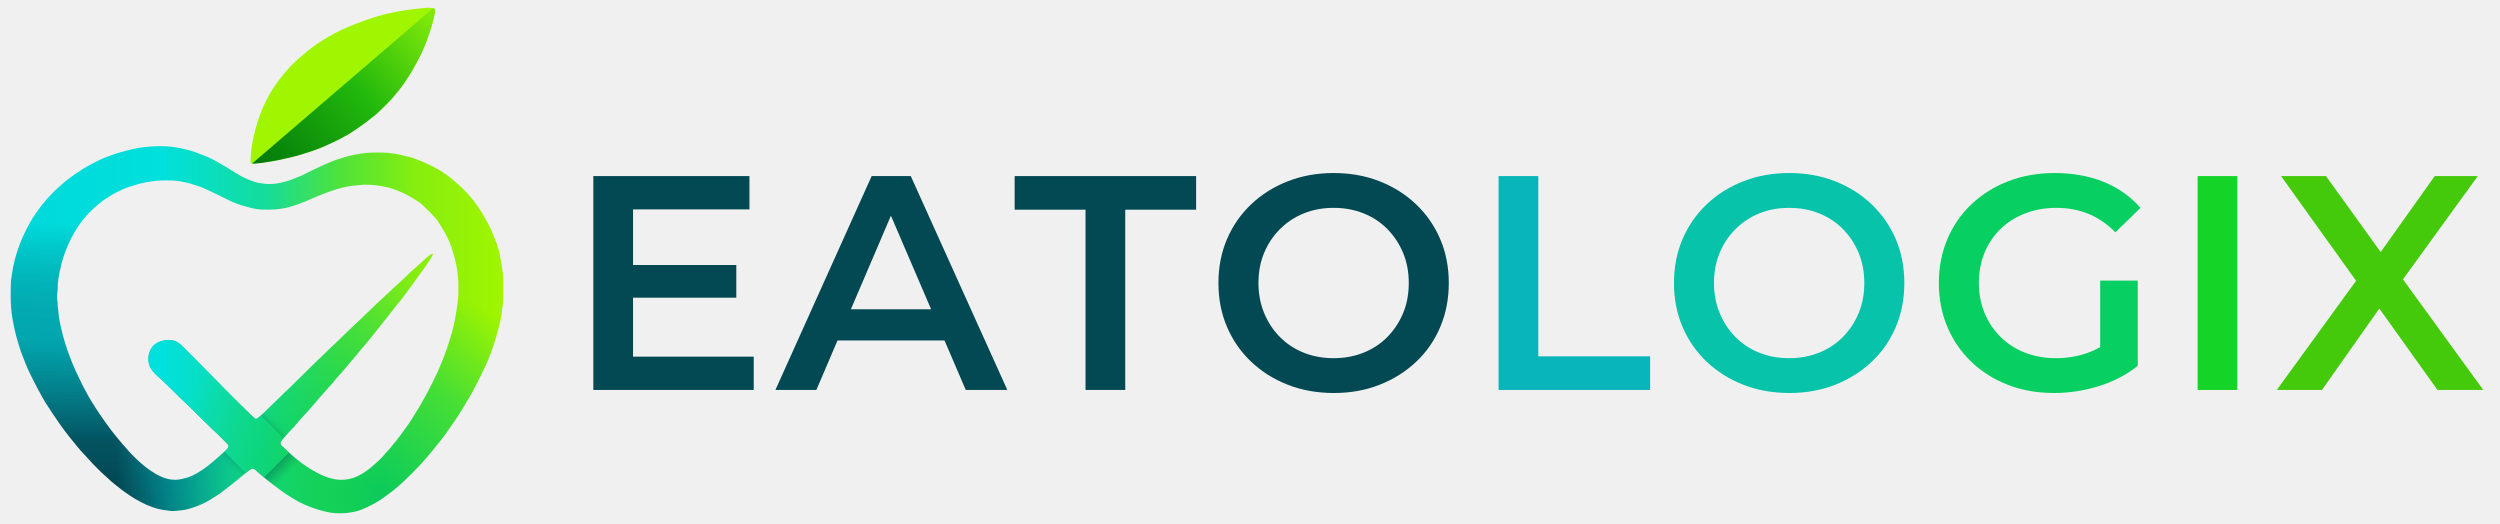
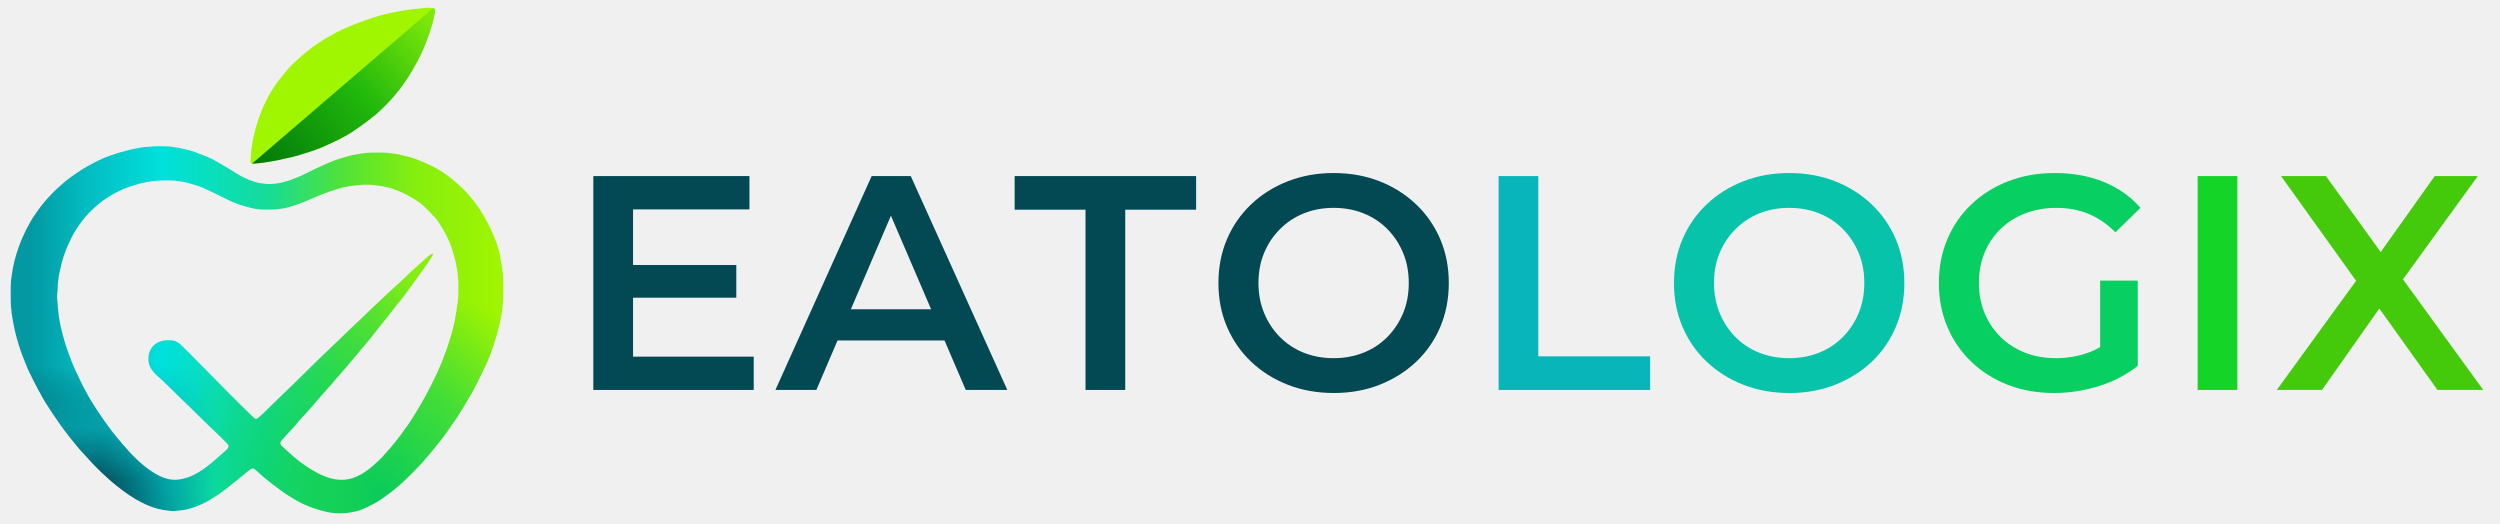
<svg xmlns="http://www.w3.org/2000/svg" viewBox="398 46 3506.857 734" role="img" aria-label="EATOLOGIX">
  <defs>
    <linearGradient id="hH" gradientUnits="userSpaceOnUse" x1="440" y1="0" x2="1100" y2="0">
-       <stop offset="0" stop-color="#00D9DA" />
+       <stop offset="0" stop-color="#0398A2" />
+       <stop offset=".12" stop-color="#03BCC2" />
      <stop offset=".28" stop-color="#00E0DC" />
      <stop offset=".5" stop-color="#14DC9A" />
      <stop offset=".66" stop-color="#4FE23A" />
      <stop offset=".82" stop-color="#86EE0E" />
      <stop offset="1" stop-color="#A0F500" />
    </linearGradient>
    <radialGradient id="hG" gradientUnits="userSpaceOnUse" cx="930" cy="740" r="300">
      <stop offset="0" stop-color="#05C95E" stop-opacity=".95" />
      <stop offset=".55" stop-color="#08CF5A" stop-opacity=".55" />
      <stop offset="1" stop-color="#10CC50" stop-opacity="0" />
    </radialGradient>
-     <linearGradient id="hD" gradientUnits="userSpaceOnUse" x1="0" y1="360" x2="0" y2="760">
+     <linearGradient id="hD" gradientUnits="userSpaceOnUse" x1="0" y1="560" x2="0" y2="770">
      <stop offset="0" stop-color="#034E5C" stop-opacity="0" />
      <stop offset=".4" stop-color="#03909C" stop-opacity=".7" />
      <stop offset=".75" stop-color="#034E5C" stop-opacity=".95" />
      <stop offset="1" stop-color="#033F4B" stop-opacity="1" />
    </linearGradient>
-     <linearGradient id="hDf" gradientUnits="userSpaceOnUse" x1="560" y1="0" x2="740" y2="0">
+     <linearGradient id="hDf" gradientUnits="userSpaceOnUse" x1="540" y1="0" x2="700" y2="0">
      <stop offset="0" stop-color="#fff" />
      <stop offset="1" stop-color="#000" />
    </linearGradient>
    <mask id="hDm" maskUnits="userSpaceOnUse" x="380" y="0" width="800" height="820">
      <rect x="380" y="0" width="800" height="820" fill="url(#hDf)" />
    </mask>
    <mask id="hM" maskUnits="userSpaceOnUse" x="380" y="200" width="760" height="600">
      <path d="M862.0,765.2 C846.1,762.5 825.7,755.2 813.8,748.0 C811.6,746.7 808.5,744.8 806.9,743.9 C805.2,743.0 801.7,740.8 799.0,739.0 C790.6,733.4 769.5,717.2 767.0,714.5 C766.5,714.0 765.0,712.7 763.7,711.6 C762.3,710.4 759.8,708.2 758.1,706.6 C754.4,703.1 753.2,702.6 750.9,703.5 C749.5,704.0 741.2,710.4 738.3,713.1 C737.5,713.9 733.8,717.0 730.1,719.9 C726.5,722.8 722.1,726.2 720.5,727.5 C716.3,730.9 710.3,735.5 706.5,738.2 C703.3,740.5 701.8,741.4 691.5,747.8 C680.4,754.6 661.7,761.3 652.3,761.8 C650.6,761.9 647.2,762.3 644.8,762.6 C640.1,763.2 639.0,763.1 627.0,761.3 C608.2,758.5 585.1,746.6 561.8,727.6 C554.6,721.8 553.3,720.7 550.2,717.7 C548.3,715.9 546.0,713.8 545.0,713.0 C542.3,710.9 526.9,695.6 524.6,692.7 C523.5,691.3 520.4,688.0 517.9,685.3 C515.3,682.7 512.2,679.3 511.0,677.9 C509.8,676.5 507.7,673.9 506.2,672.2 C501.6,666.8 491.9,654.6 488.8,650.4 C487.2,648.1 484.3,644.2 482.4,641.6 C478.1,635.7 464.5,615.4 461.4,610.2 C456.5,601.8 455.4,599.8 454.4,597.7 C453.8,596.6 452.7,594.7 452.0,593.5 C450.1,590.3 439.0,568.3 437.0,563.5 C434.2,557.0 432.1,551.9 431.5,549.9 C431.2,549.0 430.3,546.7 429.5,544.9 C427.2,539.9 420.8,518.9 419.0,510.5 C416.4,498.8 414.0,484.7 414.0,481.4 C414.0,480.6 413.8,478.6 413.5,477.0 C412.8,473.0 412.8,443.3 413.5,438.9 C413.7,437.2 414.2,434.1 414.5,432.0 C416.6,416.9 419.3,406.3 424.9,390.8 C430.0,376.5 439.4,357.9 446.6,347.7 C447.7,346.1 450.0,342.8 451.7,340.4 C453.4,338.0 455.4,335.3 456.1,334.4 C456.9,333.5 459.1,330.9 461.0,328.5 C464.7,323.8 476.4,311.8 480.3,308.6 C481.7,307.5 484.1,305.3 485.7,303.8 C492.6,297.2 513.2,282.9 522.8,278.1 C524.5,277.3 527.2,275.8 528.8,274.8 C530.5,273.8 533.7,272.2 536.0,271.2 C538.3,270.2 541.3,268.9 542.5,268.2 C543.8,267.6 546.0,266.7 547.3,266.2 C548.7,265.8 551.5,264.8 553.5,264.0 C568.7,258.2 595.2,252.0 605.0,252.0 C605.9,252.0 608.2,251.8 610.2,251.5 C614.3,250.9 631.7,251.0 637.0,251.6 C654.3,253.8 667.8,257.3 682.0,263.3 C684.8,264.5 688.5,265.9 690.2,266.6 C691.8,267.2 694.4,268.4 696.0,269.3 C697.6,270.2 699.5,271.3 700.3,271.7 C701.7,272.4 706.1,274.9 717.5,281.7 C721.8,284.2 725.8,286.7 731.5,290.3 C739.7,295.6 755.6,302.1 762.2,302.8 C763.3,303.0 765.5,303.3 767.2,303.5 C779.9,305.5 795.4,302.9 811.8,296.0 C814.8,294.8 817.9,293.5 818.8,293.2 C819.8,292.9 821.6,292.1 823.0,291.3 C824.4,290.6 826.8,289.3 828.5,288.6 C830.1,287.8 834.3,285.8 837.8,284.0 C844.3,280.9 850.5,278.0 858.0,274.8 C860.3,273.9 863.2,272.6 864.5,272.0 C865.7,271.5 868.7,270.4 871.1,269.7 C873.5,269.0 876.4,268.1 877.5,267.7 C878.6,267.3 881.0,266.6 882.8,266.1 C884.7,265.7 886.8,265.1 887.6,264.8 C890.9,263.7 902.9,261.5 911.5,260.5 C917.7,259.8 937.9,259.8 943.3,260.5 C954.5,262.0 957.3,262.4 958.5,262.9 C959.9,263.3 966.5,264.9 971.6,266.0 C981.1,268.1 1003.5,277.9 1015.6,285.3 C1031.0,294.7 1048.9,310.7 1061.6,326.5 C1079.3,348.6 1096.2,384.1 1099.8,406.8 C1099.9,407.6 1100.5,410.6 1101.0,413.5 C1101.5,416.4 1102.2,420.7 1102.5,423.0 C1102.8,425.3 1103.2,428.7 1103.5,430.7 C1104.2,435.7 1104.2,465.3 1103.5,470.3 C1103.2,472.3 1102.8,476.5 1102.5,479.7 C1100.9,497.1 1091.1,531.9 1082.2,552.2 C1081.1,554.5 1079.5,558.2 1078.6,560.3 C1076.3,565.5 1064.8,588.6 1063.1,591.4 C1062.3,592.7 1060.9,595.2 1060.0,597.1 C1059.0,599.0 1057.2,602.1 1056.0,604.0 C1054.8,605.9 1053.5,608.1 1053.1,608.8 C1051.7,611.5 1041.6,628.2 1040.0,630.3 C1039.1,631.5 1037.9,633.4 1037.2,634.5 C1036.5,635.6 1034.8,638.0 1033.4,639.8 C1032.1,641.6 1030.2,644.3 1029.3,645.8 C1028.3,647.3 1026.2,650.4 1024.5,652.7 C1022.8,655.0 1020.7,657.9 1019.8,659.2 C1018.9,660.4 1016.4,663.7 1014.3,666.3 C1005.9,676.7 1002.1,681.3 1000.3,683.4 C997.6,686.4 995.1,689.3 992.0,693.0 C990.6,694.7 986.7,699.0 983.3,702.4 C979.9,705.8 976.2,709.6 975.0,710.9 C971.8,714.3 961.5,724.0 959.2,725.9 C958.1,726.7 956.1,728.4 954.8,729.7 C951.7,732.6 940.4,741.2 933.4,746.0 C926.5,750.8 914.4,757.2 906.1,760.5 C900.1,762.9 895.8,764.0 885.3,765.5 C879.6,766.3 867.7,766.1 862.0,765.2 Z M653.3,717.9 C664.1,715.5 670.9,712.4 683.2,704.2 C688.3,700.7 699.9,691.3 705.3,686.1 C706.9,684.7 709.3,682.5 710.7,681.4 C718.1,675.4 719.9,672.4 717.7,669.5 C716.3,667.6 698.2,649.8 695.8,647.9 C694.7,647.0 686.0,638.5 676.3,628.9 C666.7,619.3 658.0,610.8 657.0,610.0 C656.0,609.2 648.6,602.0 640.7,594.1 C632.7,586.2 625.3,579.0 624.2,578.1 C610.7,567.0 606.2,559.8 606.2,549.5 C606.2,533.8 617.2,523.2 633.5,523.2 C641.9,523.2 644.3,523.9 650.3,528.4 C652.3,529.8 678.3,555.9 696.4,574.5 C718.6,597.3 754.9,633.3 755.9,633.5 C757.9,633.9 759.0,633.4 762.1,630.4 C763.8,628.8 766.1,626.7 767.2,625.8 C768.3,624.9 776.3,617.1 785.0,608.5 C793.7,599.9 802.1,591.8 803.7,590.5 C805.2,589.2 813.0,581.5 821.0,573.5 C829.0,565.5 838.2,556.5 841.4,553.4 C844.7,550.3 852.8,542.6 859.4,536.1 C866.1,529.7 872.2,523.8 873.2,523.0 C874.1,522.2 879.4,517.1 885.0,511.5 C890.6,506.0 896.3,500.6 897.7,499.4 C899.0,498.3 902.3,495.3 904.8,492.7 C907.4,490.1 910.4,487.2 911.5,486.3 C912.6,485.4 918.1,480.1 923.8,474.5 C929.5,469.0 935.3,463.6 936.7,462.4 C938.0,461.3 940.9,458.6 943.0,456.5 C945.1,454.4 948.3,451.4 950.0,450.0 C951.7,448.6 954.2,446.3 955.5,445.0 C956.8,443.7 959.0,441.7 960.3,440.6 C961.7,439.5 965.5,435.8 968.8,432.6 C972.1,429.3 976.3,425.4 978.0,424.0 C979.7,422.6 981.8,420.8 982.5,420.0 C983.2,419.2 985.0,417.7 986.3,416.6 C987.7,415.5 990.2,413.3 991.8,411.7 C1004.1,399.8 1009.1,398.5 1002.0,409.0 C1000.5,411.3 998.6,414.1 997.9,415.3 C996.6,417.4 993.9,421.2 986.5,431.3 C984.6,433.8 982.2,437.3 981.0,439.0 C979.8,440.7 975.6,446.6 971.5,452.0 C967.5,457.4 963.4,462.9 962.5,464.2 C961.6,465.4 960.0,467.4 959.0,468.5 C958.0,469.6 956.2,471.8 955.0,473.3 C953.8,474.9 950.8,478.7 948.3,481.9 C945.9,485.0 941.3,490.8 938.1,494.9 C931.3,503.6 931.5,503.3 918.7,519.2 C913.1,526.2 907.7,532.7 906.6,533.8 C904.7,535.9 903.9,536.8 896.7,545.7 C894.4,548.5 891.9,551.5 891.1,552.3 C890.4,553.2 888.9,554.8 887.9,556.0 C883.7,561.3 881.7,563.6 879.6,565.8 C878.4,567.1 876.8,569.0 876.0,570.0 C875.2,571.0 873.7,572.7 872.6,573.8 C871.6,574.9 869.9,576.8 868.9,578.0 C864.2,583.9 862.6,585.8 859.6,588.8 C857.9,590.7 855.5,593.3 854.4,594.7 C853.3,596.0 851.8,597.8 851.0,598.5 C850.2,599.2 848.4,601.3 846.9,603.1 C840.2,611.2 834.8,617.4 830.8,621.7 C829.5,623.0 827.8,625.0 827.0,626.0 C826.2,627.0 824.0,629.4 822.1,631.3 C820.2,633.3 817.9,635.8 816.9,637.0 C812.0,643.2 810.5,644.9 806.2,649.3 C803.6,652.0 800.8,655.0 800.0,656.0 C799.2,657.0 797.2,659.2 795.6,660.9 C789.8,667.0 789.8,669.0 796.0,674.0 C797.7,675.4 800.4,677.9 802.0,679.5 C803.6,681.1 807.1,684.2 809.8,686.4 C812.6,688.6 815.4,690.9 816.0,691.5 C816.6,692.1 818.9,693.8 821.0,695.4 C863.4,726.0 890.2,726.8 922.0,698.6 C928.6,692.8 933.9,687.7 935.4,685.7 C936.4,684.5 938.5,682.1 940.2,680.3 C941.9,678.6 944.2,676.1 945.2,674.8 C953.1,665.2 957.0,660.2 959.3,657.1 C960.7,655.1 963.0,652.0 964.2,650.3 C969.9,642.6 972.5,638.9 975.5,634.1 C976.9,631.8 979.1,628.2 980.6,625.9 C985.8,617.5 992.2,606.6 994.1,602.8 C995.0,601.1 996.3,598.7 997.0,597.5 C998.7,594.7 1008.9,574.3 1011.0,569.5 C1011.9,567.5 1013.6,563.6 1014.8,560.8 C1020.2,548.7 1025.9,532.8 1029.7,519.7 C1030.4,517.1 1031.5,513.4 1032.2,511.5 C1032.8,509.6 1033.8,505.4 1034.5,502.1 C1035.1,498.8 1035.8,495.6 1036.0,495.0 C1036.7,492.6 1040.0,471.9 1040.0,469.9 C1040.0,468.8 1040.2,466.6 1040.5,465.0 C1040.9,462.8 1041.0,459.4 1041.0,450.5 C1041.0,441.6 1040.9,438.2 1040.5,436.0 C1040.2,434.4 1040.0,432.2 1040.0,431.0 C1040.0,427.5 1037.6,414.5 1036.0,409.0 C1035.5,407.3 1035.0,405.4 1034.9,404.8 C1034.7,404.3 1034.1,402.0 1033.3,399.7 C1032.6,397.4 1031.6,394.1 1031.2,392.5 C1029.3,386.3 1022.6,372.6 1017.7,365.0 C1015.9,362.2 1013.3,358.1 1012.0,356.0 C1008.9,351.2 992.0,334.0 987.0,330.5 C975.3,322.6 964.9,316.8 957.1,314.0 C955.1,313.3 952.4,312.3 951.0,311.7 C942.9,308.3 926.4,305.4 913.8,305.1 C908.5,305.0 905.9,305.1 903.2,305.5 C901.2,305.8 898.9,306.0 898.0,306.0 C894.7,306.0 884.6,307.6 878.3,309.2 C868.2,311.7 852.0,317.4 839.8,322.8 C817.7,332.7 801.6,338.0 790.6,339.0 C788.5,339.2 785.9,339.5 784.8,339.7 C782.2,340.1 763.8,340.1 761.2,339.7 C760.1,339.5 757.9,339.2 756.3,339.0 C753.8,338.7 749.1,337.5 738.2,334.4 C735.6,333.7 731.1,332.1 724.7,329.6 C723.7,329.2 716.7,325.9 709.3,322.1 C701.9,318.4 694.8,315.0 693.6,314.5 C692.5,314.0 688.9,312.4 685.7,310.8 C681.8,309.0 678.3,307.6 675.2,306.7 C672.6,305.9 669.1,304.8 667.3,304.3 C660.1,302.0 653.8,300.7 644.2,299.5 C639.2,298.9 622.5,298.9 617.2,299.6 C615.5,299.8 612.9,300.1 611.3,300.3 C607.1,300.8 598.9,302.3 595.2,303.3 C588.8,305.1 578.1,308.3 576.5,309.0 C568.6,312.1 557.4,317.6 553.0,320.5 C551.3,321.6 547.9,323.8 545.5,325.4 C543.1,327.0 539.9,329.3 538.4,330.6 C536.9,331.8 534.5,333.8 533.1,335.0 C519.6,346.2 506.6,362.9 498.1,379.8 C492.0,392.0 487.2,404.3 484.5,415.2 C482.4,423.1 480.0,435.0 480.0,436.9 C480.0,437.6 479.8,439.4 479.5,441.0 C479.2,442.6 479.0,445.8 479.0,448.5 C479.0,451.2 478.8,454.4 478.5,456.0 C478.2,457.6 478.0,460.3 478.0,462.0 C478.0,463.7 478.2,466.4 478.5,468.0 C478.8,469.6 479.0,472.3 479.0,474.0 C479.0,475.7 479.2,478.4 479.5,480.0 C479.8,481.6 480.0,483.6 480.0,484.4 C480.0,487.1 481.5,496.6 483.0,503.3 C487.0,520.9 491.1,534.2 498.2,552.3 C500.8,559.1 507.0,572.9 509.3,577.1 C510.0,578.4 511.2,580.9 512.0,582.7 C512.8,584.5 514.2,587.3 515.2,589.1 C516.2,590.8 517.8,593.7 518.8,595.7 C527.0,611.8 547.5,642.1 561.9,659.4 C570.4,669.6 571.1,670.4 573.4,672.8 C574.6,674.1 576.5,676.3 577.6,677.7 C580.0,680.7 592.4,693.0 596.1,696.0 C597.5,697.2 599.9,699.2 601.4,700.4 C602.9,701.7 607.0,704.6 610.5,707.0 C626.6,717.8 639.3,721.0 653.3,717.9 Z" fill="#fff" fill-rule="evenodd" />
    </mask>
-     <mask id="hA" maskUnits="userSpaceOnUse" x="380" y="200" width="760" height="600">
-       <path d="M632,548 L755,671 L784,700" fill="none" stroke="#fff" stroke-width="72" stroke-linecap="butt" />
-       <circle cx="632" cy="548" r="36" fill="#fff" />
-     </mask>
-     <filter id="hS" x="600" y="560" width="300" height="260" filterUnits="userSpaceOnUse">
-       <feGaussianBlur stdDeviation="7" />
-     </filter>
    <clipPath id="hL">
      <path d="M751.0,275.2 C749.7,274.5 749.2,273.0 749.5,270.9 C749.6,270.0 749.8,266.6 750.0,263.5 C750.1,260.4 750.4,257.0 750.6,256.0 C750.8,255.0 751.2,252.3 751.5,250.0 C753.3,236.3 758.6,217.1 764.7,201.8 C768.0,193.5 775.2,179.1 778.5,174.2 C779.7,172.5 781.5,169.6 782.7,167.6 C785.1,163.7 794.3,151.6 797.4,148.1 C798.6,146.9 800.4,144.7 801.6,143.3 C809.4,133.8 833.6,113.1 845.5,105.8 C847.3,104.7 850.5,102.7 852.5,101.3 C854.5,100.0 857.3,98.3 858.8,97.6 C860.2,96.9 862.3,95.7 863.5,95.0 C879.0,85.5 918.8,70.2 940.2,65.5 C942.4,65.0 945.7,64.3 947.7,63.8 C957.7,61.5 975.6,58.8 986.3,58.0 C988.4,57.8 991.1,57.5 992.2,57.3 C998.3,56.3 1006.6,57.0 1007.8,58.7 C1009.3,60.8 1005.4,78.2 1000.1,92.9 C999.3,95.3 998.3,98.3 997.8,99.6 C989.3,125.0 969.1,160.1 951.6,179.8 C950.5,181.1 948.6,183.2 947.5,184.6 C945.0,187.6 929.6,202.9 925.8,206.1 C911.6,218.0 891.2,232.4 881.2,237.4 C879.9,238.1 877.7,239.3 876.2,240.1 C874.8,241.0 872.7,242.1 871.6,242.5 C870.4,243.0 866.6,244.8 863.2,246.5 C856.1,250.0 846.9,253.9 839.8,256.4 C835.5,257.9 833.9,258.5 826.3,260.8 C824.8,261.3 821.2,262.4 818.5,263.3 C815.7,264.2 811.6,265.3 809.5,265.8 C807.3,266.3 803.3,267.2 800.7,267.8 C790.3,270.3 786.2,271.1 777.8,272.5 C766.5,274.4 764.2,274.7 760.0,275.0 C758.1,275.2 755.4,275.4 754.2,275.5 C752.4,275.6 751.6,275.6 751.0,275.2 Z" fill-rule="evenodd" />
    </clipPath>
    <linearGradient id="hF" gradientUnits="userSpaceOnUse" x1="760" y1="275" x2="1000" y2="70">
      <stop offset="0" stop-color="#027A0A" />
      <stop offset=".55" stop-color="#22B80C" />
      <stop offset="1" stop-color="#7EE80A" />
    </linearGradient>
  </defs>
  <g mask="url(#hM)">
    <rect x="380" y="200" width="760" height="600" fill="url(#hH)" />
    <rect x="380" y="200" width="760" height="600" fill="url(#hG)" />
    <rect x="380" y="200" width="760" height="600" fill="url(#hD)" mask="url(#hDm)" />
-     <path d="M722,638 L790,706" stroke="#022F38" stroke-opacity=".32" stroke-width="68" stroke-linecap="butt" filter="url(#hS)" />
-   </g>
-   <g mask="url(#hM)">
-     <g mask="url(#hA)">
-       <rect x="380" y="200" width="760" height="600" fill="url(#hH)" />
-       <rect x="380" y="200" width="760" height="600" fill="url(#hG)" />
-     </g>
  </g>
  <g clip-path="url(#hL)">
    <path d="M751.0,275.2 C749.7,274.5 749.2,273.0 749.5,270.9 C749.6,270.0 749.8,266.6 750.0,263.5 C750.1,260.4 750.4,257.0 750.6,256.0 C750.8,255.0 751.2,252.3 751.5,250.0 C753.3,236.3 758.6,217.1 764.7,201.8 C768.0,193.5 775.2,179.1 778.5,174.2 C779.7,172.5 781.5,169.6 782.7,167.6 C785.1,163.7 794.3,151.6 797.4,148.1 C798.6,146.9 800.4,144.7 801.6,143.3 C809.4,133.8 833.6,113.1 845.5,105.8 C847.3,104.7 850.5,102.7 852.5,101.3 C854.5,100.0 857.3,98.3 858.8,97.6 C860.2,96.9 862.3,95.7 863.5,95.0 C879.0,85.5 918.8,70.2 940.2,65.5 C942.4,65.0 945.7,64.3 947.7,63.8 C957.7,61.5 975.6,58.8 986.3,58.0 C988.4,57.8 991.1,57.5 992.2,57.3 C998.3,56.3 1006.6,57.0 1007.8,58.7 C1009.3,60.8 1005.4,78.2 1000.1,92.9 C999.3,95.3 998.3,98.3 997.8,99.6 C989.3,125.0 969.1,160.1 951.6,179.8 C950.5,181.1 948.6,183.2 947.5,184.6 C945.0,187.6 929.6,202.9 925.8,206.1 C911.6,218.0 891.2,232.4 881.2,237.4 C879.9,238.1 877.7,239.3 876.2,240.1 C874.8,241.0 872.7,242.1 871.6,242.5 C870.4,243.0 866.6,244.8 863.2,246.5 C856.1,250.0 846.9,253.9 839.8,256.4 C835.5,257.9 833.9,258.5 826.3,260.8 C824.8,261.3 821.2,262.4 818.5,263.3 C815.7,264.2 811.6,265.3 809.5,265.8 C807.3,266.3 803.3,267.2 800.7,267.8 C790.3,270.3 786.2,271.1 777.8,272.5 C766.5,274.4 764.2,274.7 760.0,275.0 C758.1,275.2 755.4,275.4 754.2,275.5 C752.4,275.6 751.6,275.6 751.0,275.2 Z" fill="#A0F500" fill-rule="evenodd" />
    <path d="M744,282 L1012,52 L1030,120 C1000,200 940,250 860,272 C800,286 760,288 744,282 Z" fill="url(#hF)" />
  </g>
  <g transform="translate(1190,593) scale(0.4285714)">
    <path d="M214 -409H562V-302H214ZM224 -109H619V0H94V-700H605V-591H224Z" fill="#034953" />
    <path d="M690.0 0 1005.0 -700H1133.0L1449.0 0H1313.0L1042.0 -631H1094.0L824.0 0ZM835.0 -162 870.0 -264H1248.0L1283.0 -162Z" fill="#034953" />
    <path d="M1705.0 0V-590H1473.0V-700H2067.0V-590H1835.0V0Z" fill="#034953" />
    <path d="M2518.0 10Q2436.0 10 2367.0 -17.0Q2298.0 -44 2247.0 -92.5Q2196.0 -141 2168.0 -206.5Q2140.0 -272 2140.0 -350Q2140.0 -428 2168.0 -493.5Q2196.0 -559 2247.0 -607.5Q2298.0 -656 2367.0 -683.0Q2436.0 -710 2517.0 -710Q2599.0 -710 2667.5 -683.0Q2736.0 -656 2787.0 -607.5Q2838.0 -559 2866.0 -493.5Q2894.0 -428 2894.0 -350Q2894.0 -272 2866.0 -206.0Q2838.0 -140 2787.0 -92.0Q2736.0 -44 2667.5 -17.0Q2599.0 10 2518.0 10ZM2517.0 -104Q2570.0 -104 2615.0 -122.0Q2660.0 -140 2693.0 -173.5Q2726.0 -207 2744.5 -251.5Q2763.0 -296 2763.0 -350Q2763.0 -404 2744.5 -448.5Q2726.0 -493 2693.0 -526.5Q2660.0 -560 2615.0 -578.0Q2570.0 -596 2517.0 -596Q2464.0 -596 2419.5 -578.0Q2375.0 -560 2341.5 -526.5Q2308.0 -493 2289.5 -448.5Q2271.0 -404 2271.0 -350Q2271.0 -297 2289.5 -252.0Q2308.0 -207 2341.0 -173.5Q2374.0 -140 2419.0 -122.0Q2464.0 -104 2517.0 -104Z" fill="#034953" />
    <path d="M3057.0 0V-700H3187.0V-110H3553.0V0Z" fill="#08B5B9" />
    <path d="M4009.0 10Q3927.0 10 3858.0 -17.0Q3789.0 -44 3738.0 -92.5Q3687.0 -141 3659.0 -206.5Q3631.0 -272 3631.0 -350Q3631.0 -428 3659.0 -493.5Q3687.0 -559 3738.0 -607.5Q3789.0 -656 3858.0 -683.0Q3927.0 -710 4008.0 -710Q4090.0 -710 4158.5 -683.0Q4227.0 -656 4278.0 -607.5Q4329.0 -559 4357.0 -493.5Q4385.0 -428 4385.0 -350Q4385.0 -272 4357.0 -206.0Q4329.0 -140 4278.0 -92.0Q4227.0 -44 4158.5 -17.0Q4090.0 10 4009.0 10ZM4008.0 -104Q4061.0 -104 4106.0 -122.0Q4151.0 -140 4184.0 -173.5Q4217.0 -207 4235.5 -251.5Q4254.0 -296 4254.0 -350Q4254.0 -404 4235.5 -448.5Q4217.0 -493 4184.0 -526.5Q4151.0 -560 4106.0 -578.0Q4061.0 -596 4008.0 -596Q3955.0 -596 3910.5 -578.0Q3866.0 -560 3832.5 -526.5Q3799.0 -493 3780.5 -448.5Q3762.0 -404 3762.0 -350Q3762.0 -297 3780.5 -252.0Q3799.0 -207 3832.0 -173.5Q3865.0 -140 3910.0 -122.0Q3955.0 -104 4008.0 -104Z" fill="#06C3AA" />
    <path d="M4875.0 10Q4793.0 10 4724.5 -16.5Q4656.0 -43 4605.0 -91.5Q4554.0 -140 4526.0 -206.0Q4498.0 -272 4498.0 -350Q4498.0 -428 4526.0 -494.0Q4554.0 -560 4605.5 -608.5Q4657.0 -657 4726.0 -683.5Q4795.0 -710 4877.0 -710Q4966.0 -710 5037.5 -681.0Q5109.0 -652 5158.0 -596L5076.0 -516Q5035.0 -557 4987.5 -576.5Q4940.0 -596 4883.0 -596Q4828.0 -596 4781.0 -578.0Q4734.0 -560 4700.0 -527.0Q4666.0 -494 4647.5 -449.0Q4629.0 -404 4629.0 -350Q4629.0 -297 4647.5 -252.0Q4666.0 -207 4700.0 -173.5Q4734.0 -140 4780.0 -122.0Q4826.0 -104 4882.0 -104Q4934.0 -104 4982.5 -120.5Q5031.0 -137 5075.0 -176L5149.0 -79Q5094.0 -35 5021.5 -12.5Q4949.0 10 4875.0 10ZM5026.0 -96V-358H5149.0V-79Z" fill="#07CF61" />
    <path d="M5345.0 0V-700H5475.0V0Z" fill="#14D428" />
    <path d="M5604.0 0 5899.0 -406V-308L5618.0 -700H5765.0L5974.0 -410L5914.0 -409L6121.0 -700H6262.0L5983.0 -315V-409L6280.0 0H6130.0L5910.0 -308H5969.0L5752.0 0Z" fill="#44CA0A" />
  </g>
</svg>
